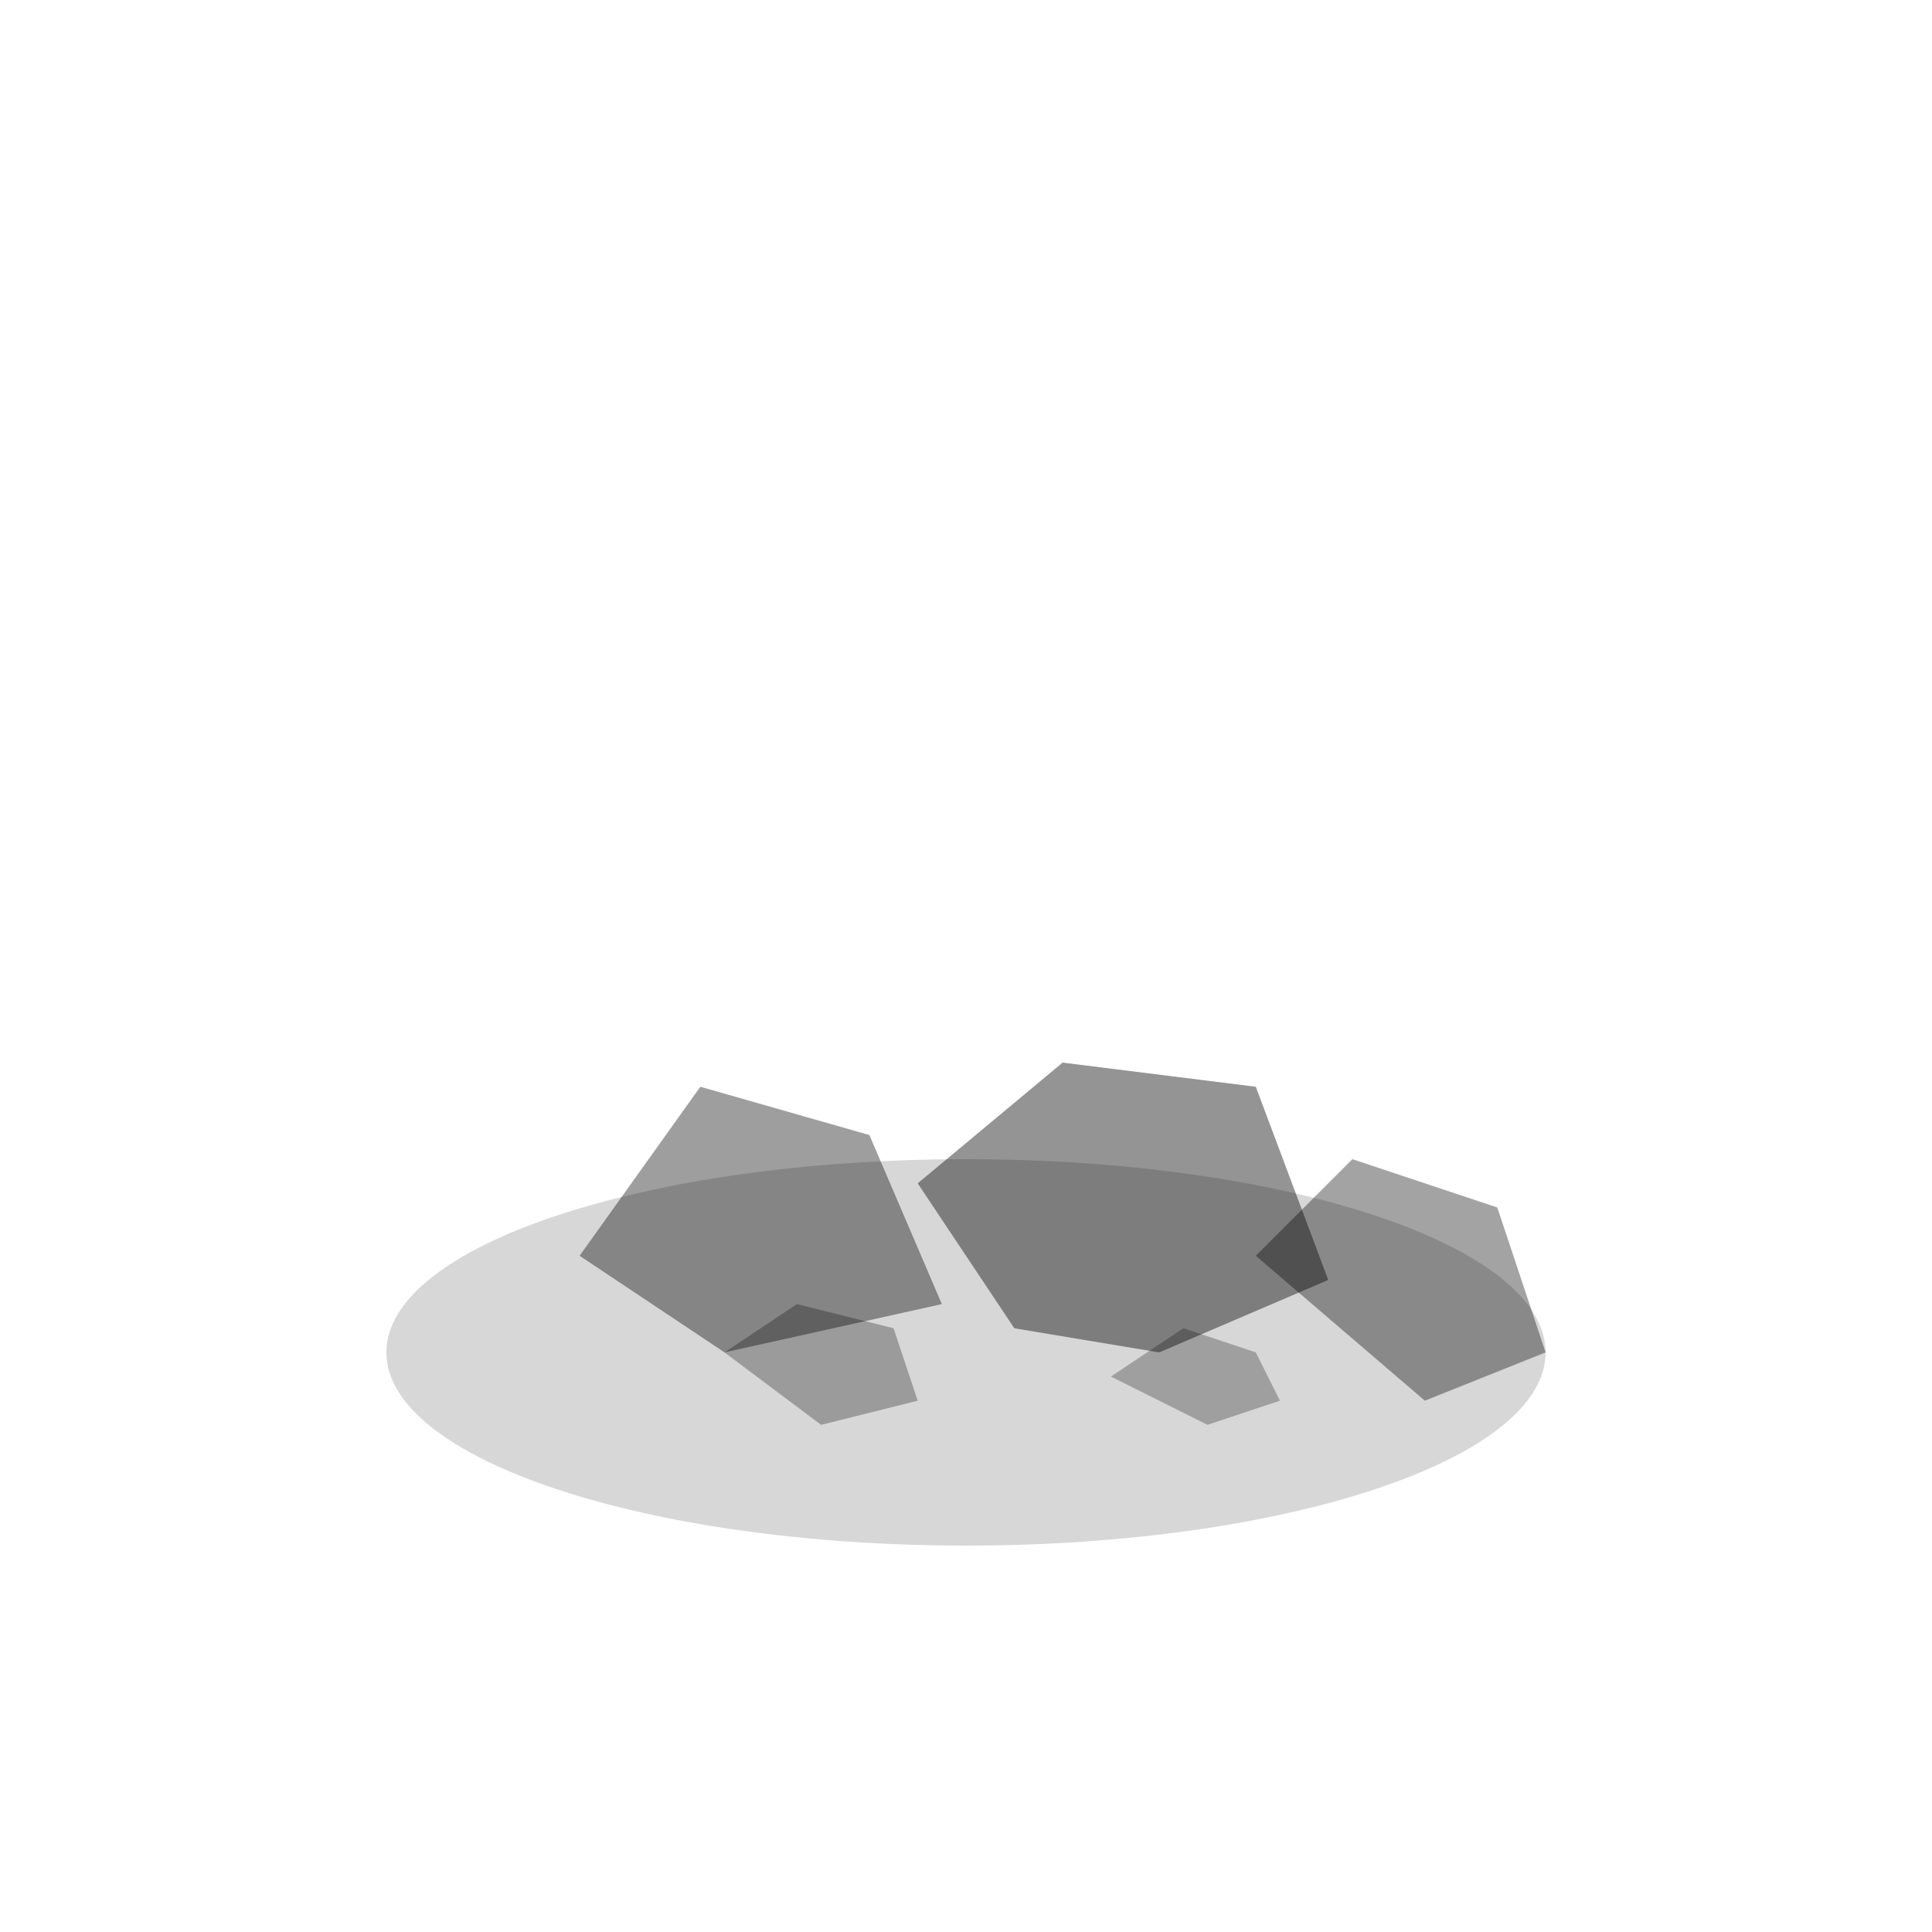
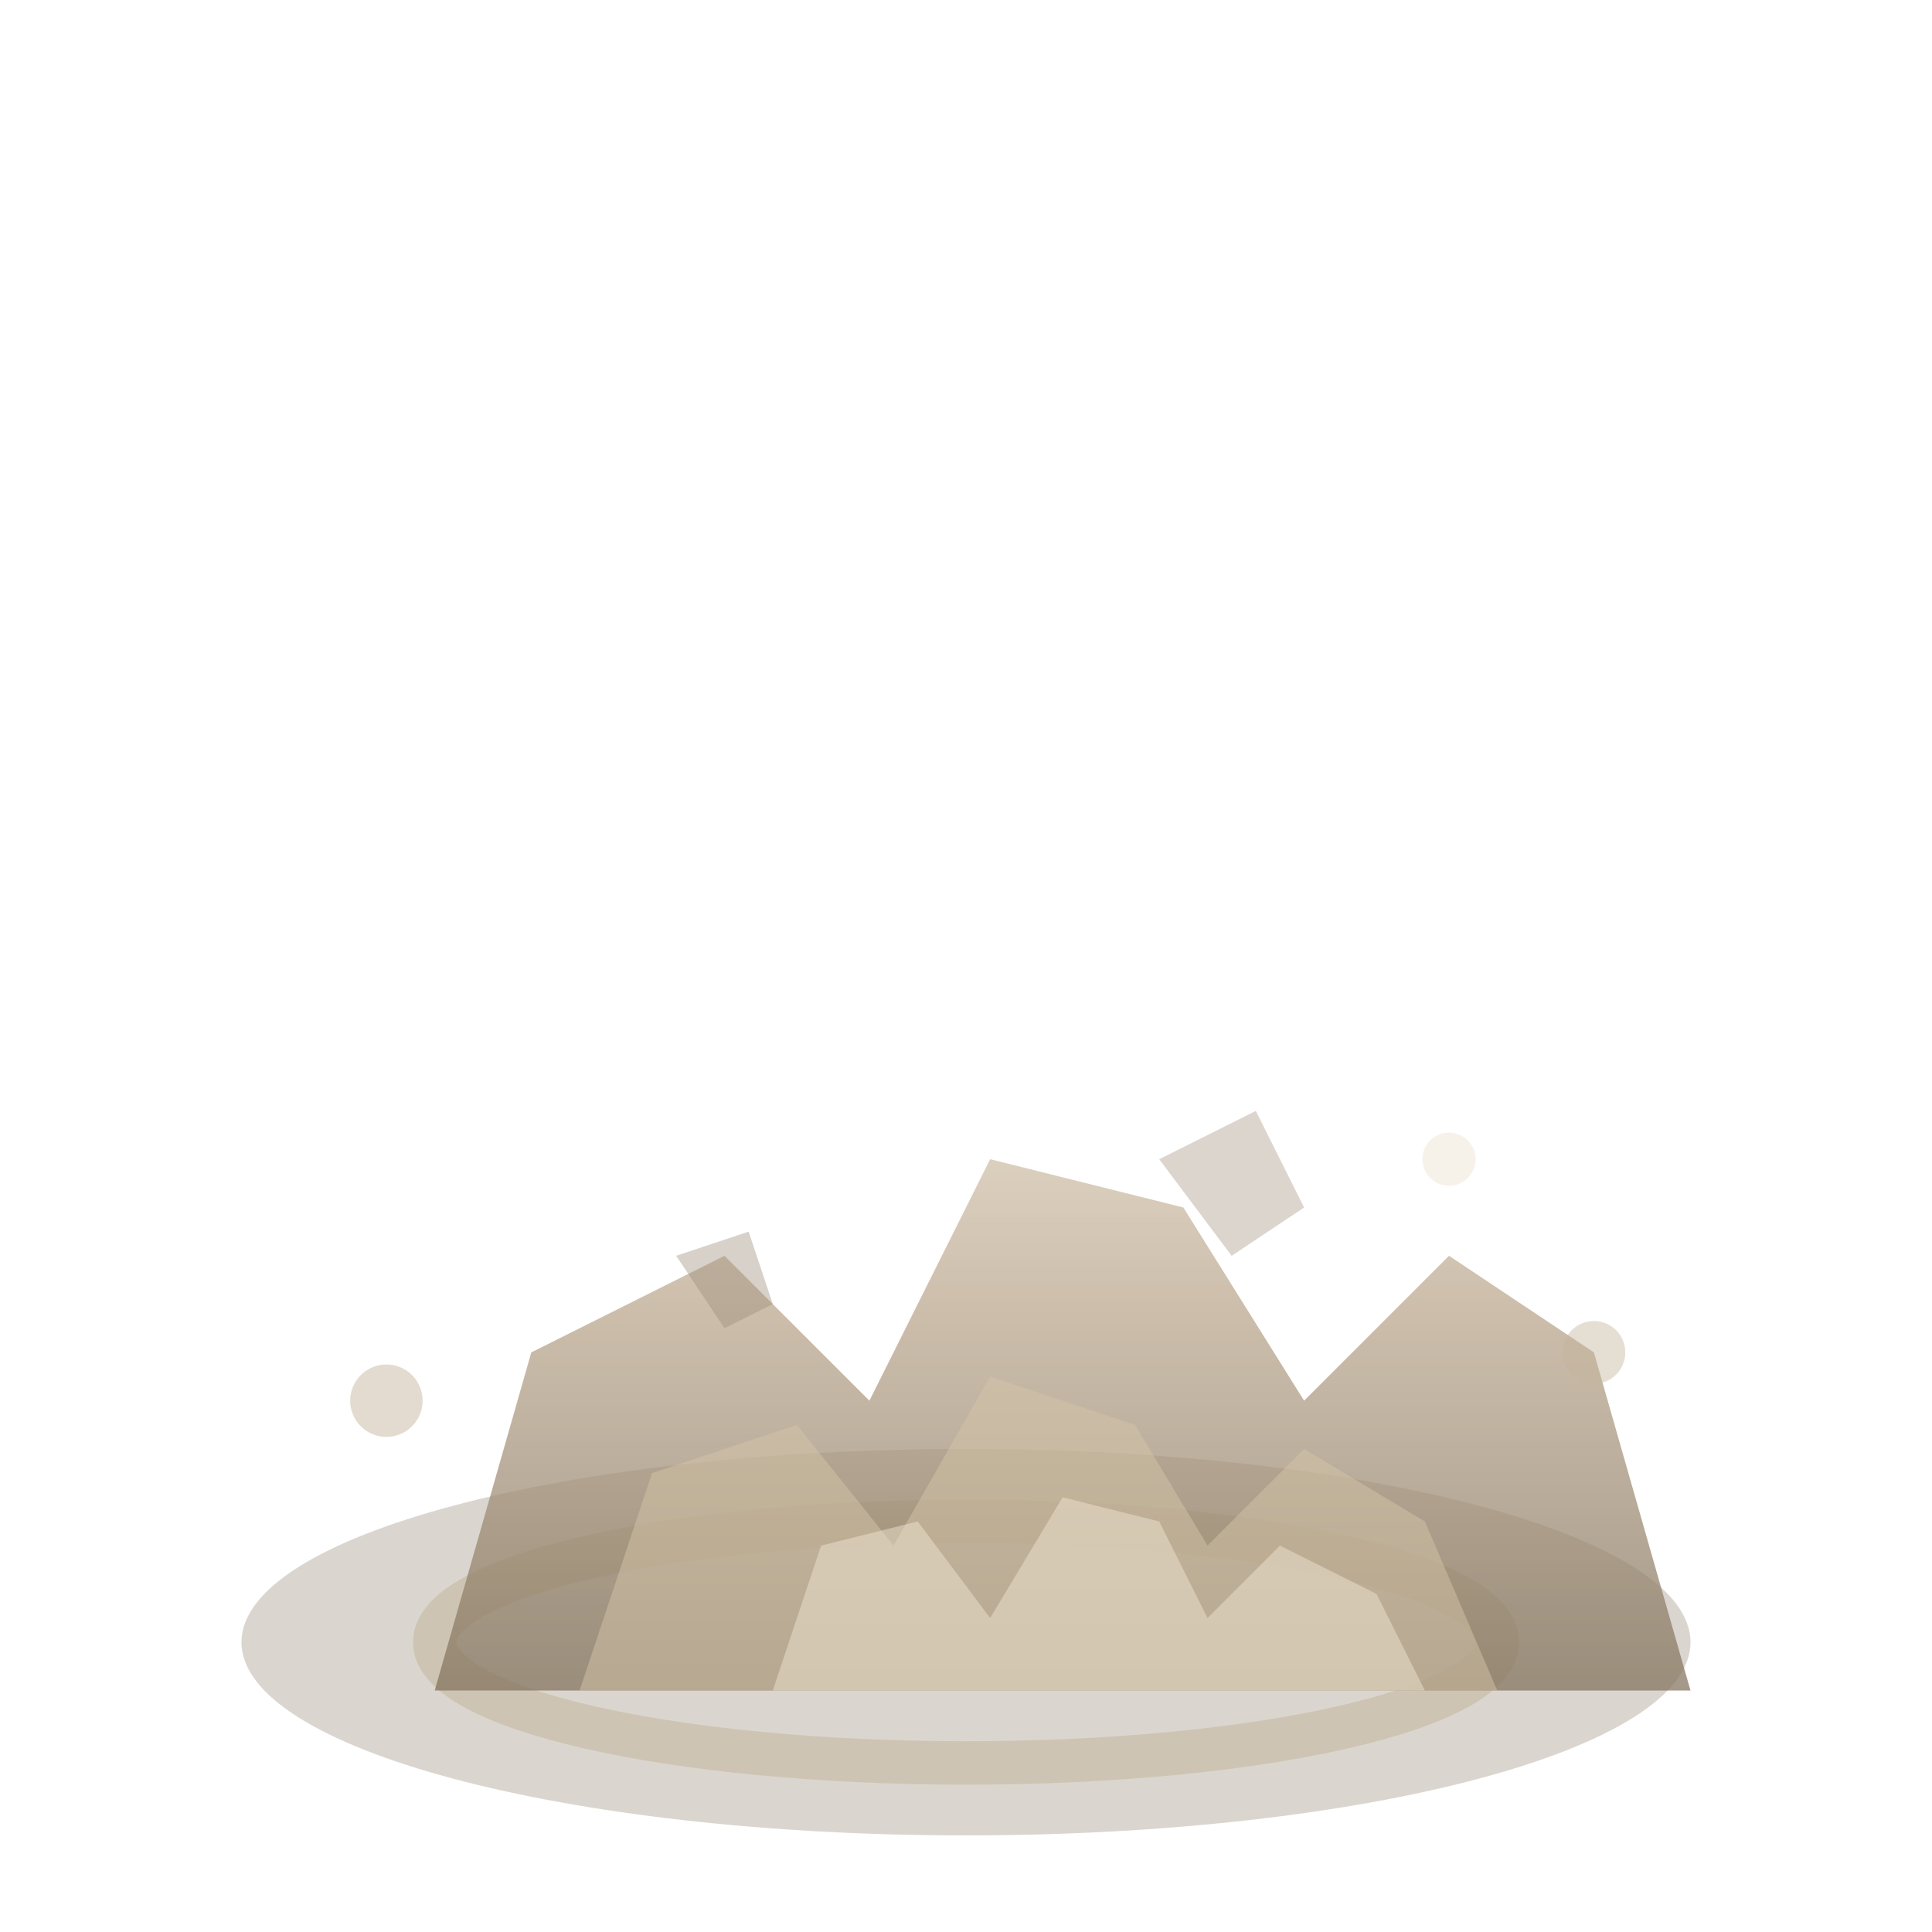
<svg xmlns="http://www.w3.org/2000/svg" width="80" height="80" viewBox="0 0 80 80" fill="none">
-   <ellipse cx="40" cy="56" rx="24" ry="8" fill="#000" opacity="0.16" />
-   <path d="M24 52l5-7 7 2 3 7-9 2z" fill="#000" opacity="0.38" />
-   <path d="M38 49l6-5 8 1 3 8-7 3-6-1z" fill="#000" opacity="0.42" />
-   <path d="M52 52l4-4 6 2 2 6-5 2z" fill="#000" opacity="0.36" />
-   <path d="M30 56l3-2 4 1 1 3-4 1z" fill="#000" opacity="0.28" />
-   <path d="M46 57l3-2 3 1 1 2-3 1z" fill="#000" opacity="0.26" />
+   <defs>
+     <linearGradient id="rocky-stone" x1="40" y1="40" x2="40" y2="72" gradientUnits="userSpaceOnUse">
+       <stop stop-color="#e8dcc8" />
+       <stop offset="0.45" stop-color="#b8a48a" />
+       <stop offset="1" stop-color="#7a6a54" />
+     </linearGradient>
+   </defs>
+   <ellipse cx="40" cy="68" rx="30" ry="8" fill="#7a6a54" opacity="0.28" />
+   <ellipse cx="40" cy="68" rx="22" ry="5" fill="none" stroke="#c4b49a" stroke-width="1.8" opacity="0.52" />
+   <path d="M18 70l4-14 8-4 6 6 5-10 8 2 5 8 6-6 6 4 4 14H18z" fill="url(#rocky-stone)" opacity="0.72" />
+   <path d="M24 70l3-9 6-2 4 5 4-7 6 2 3 5 4-4 5 3 3 7H24z" fill="#d4c4a8" opacity="0.5" />
+   <path d="M32 70l2-6 4-1 3 4 3-5 4 1 2 4 3-3 4 2 2 4H32z" fill="#f0e6d4" opacity="0.48" />
+   <path d="M28 52l3-1 1 3-2 1z" fill="#9a8b78" opacity="0.4" />
+   <path d="M48 48l4-2 2 4-3 2z" fill="#9a8b78" opacity="0.36" />
+   <circle cx="16" cy="58" r="1.5" fill="#c4b49a" opacity="0.48" />
+   <circle cx="66" cy="56" r="1.3" fill="#c4b49a" opacity="0.44" />
+   <circle cx="60" cy="48" r="1.1" fill="#e8dcc8" opacity="0.4" />
</svg>
